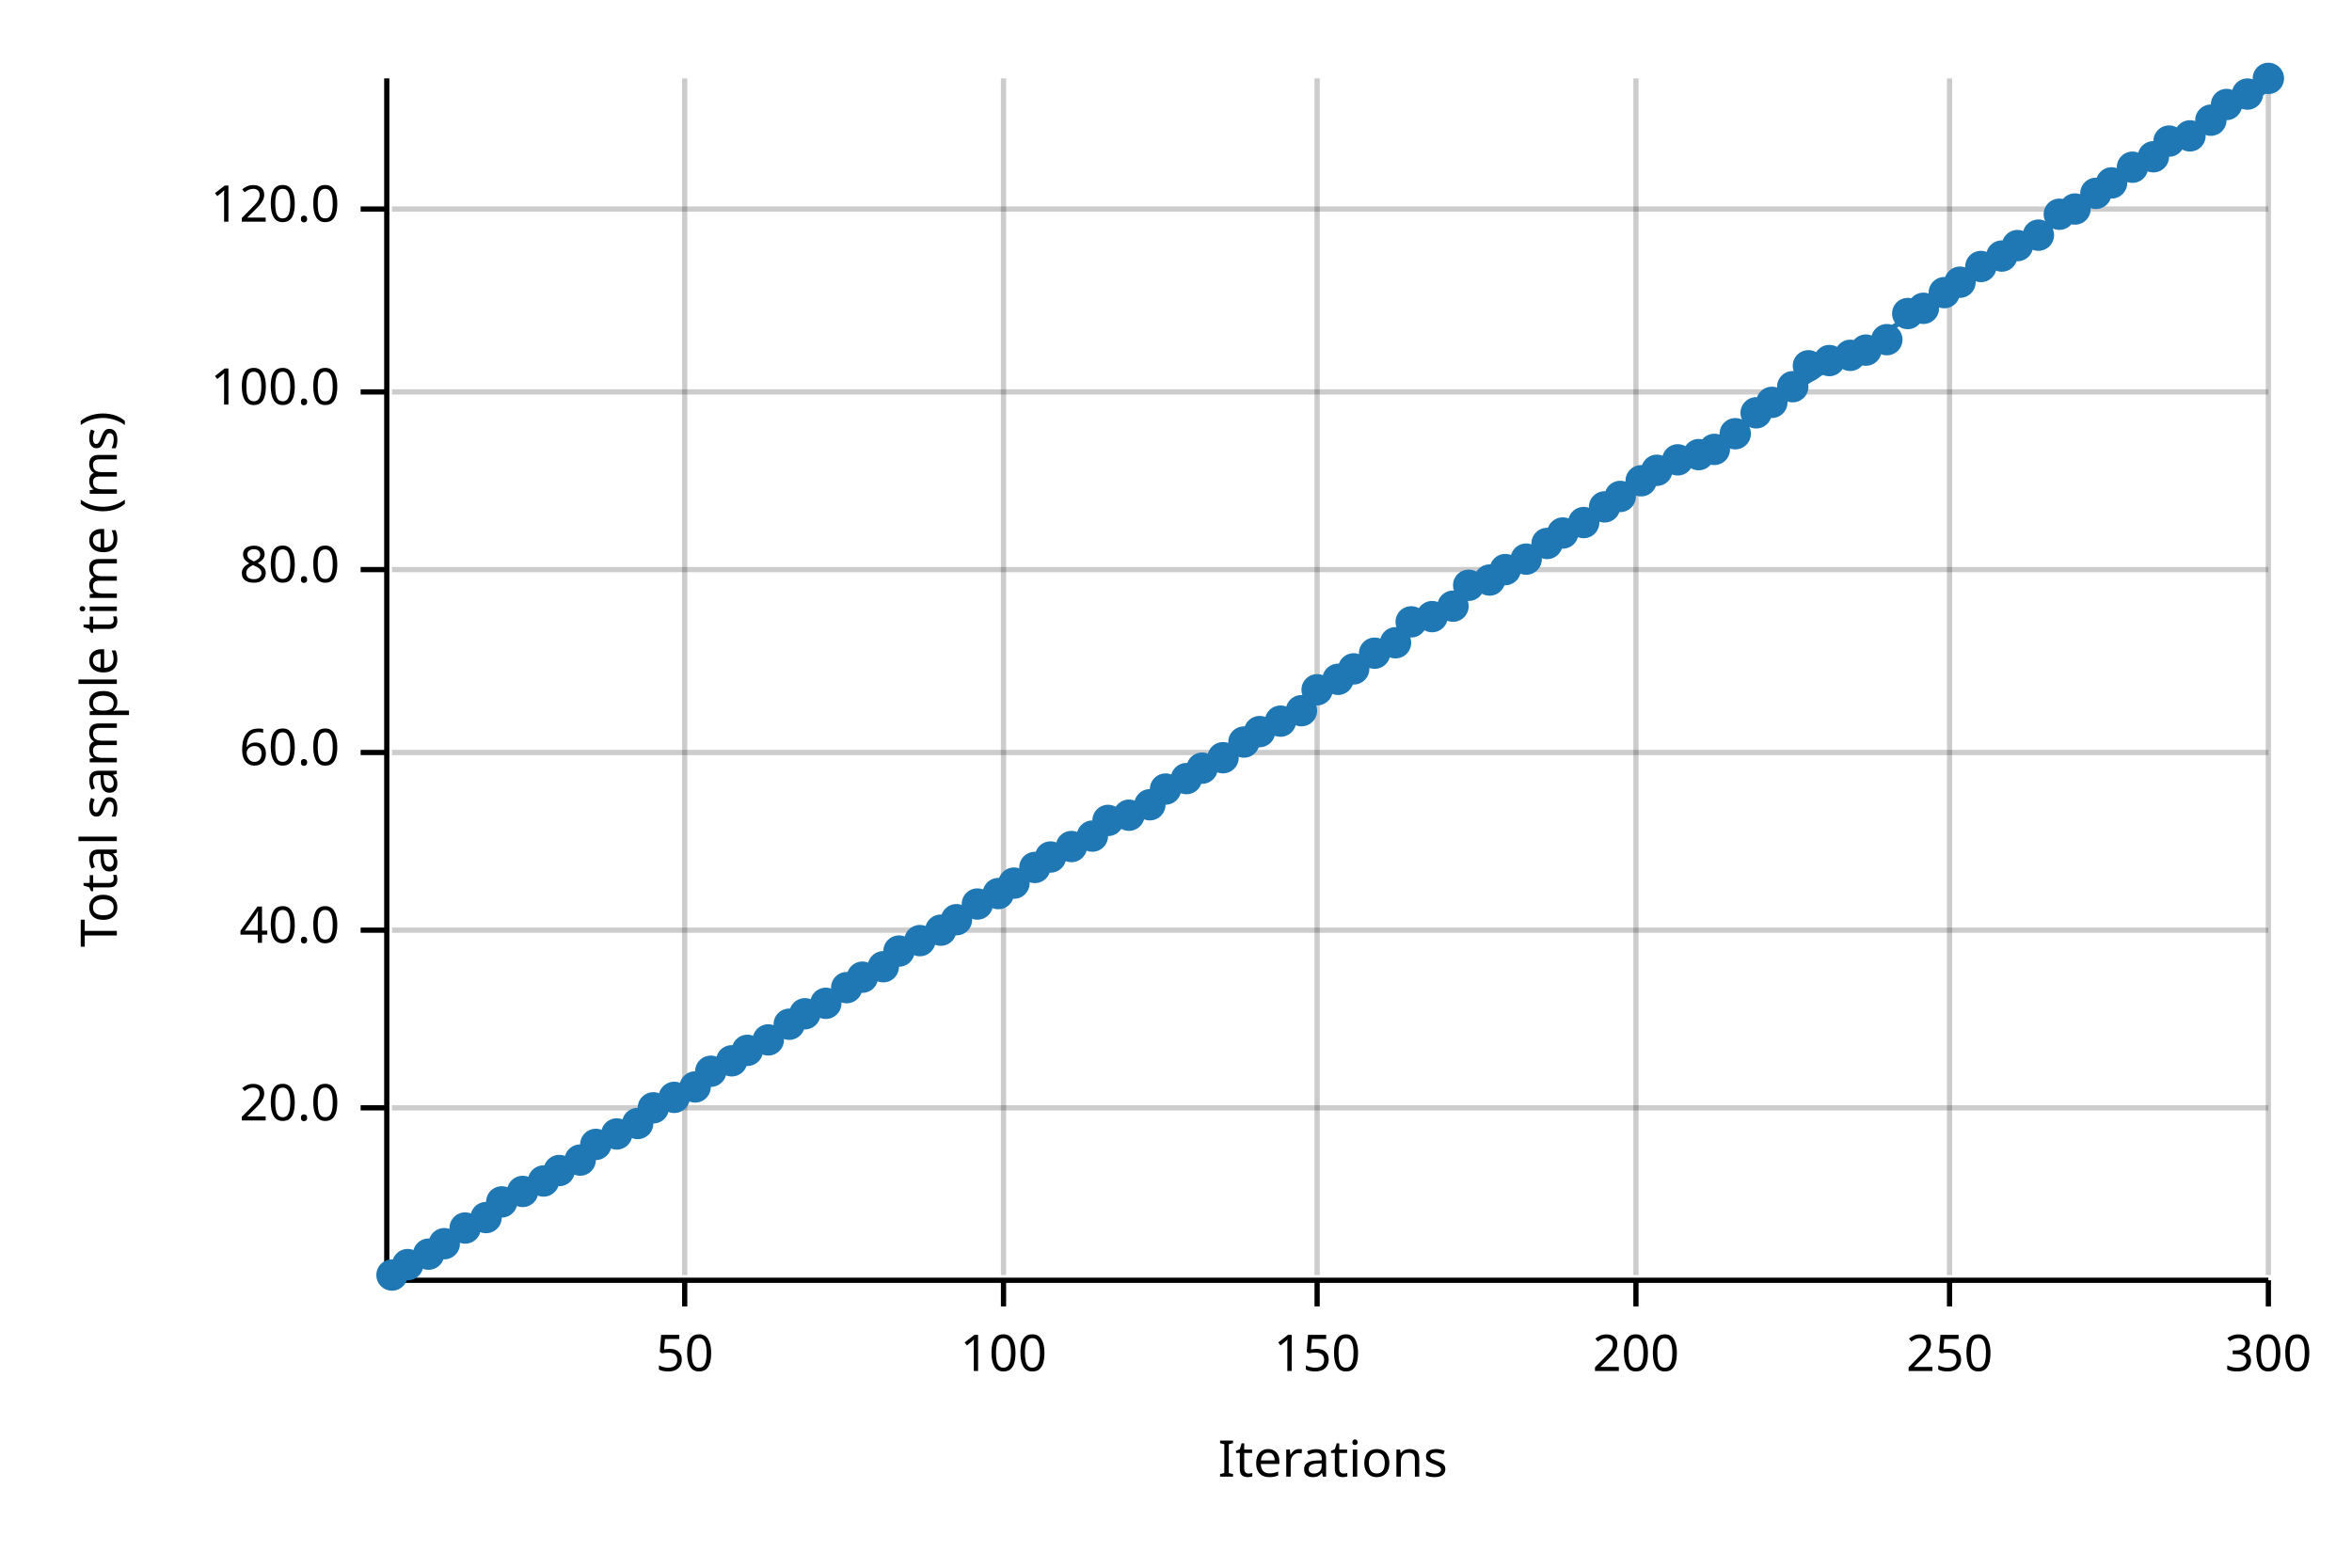
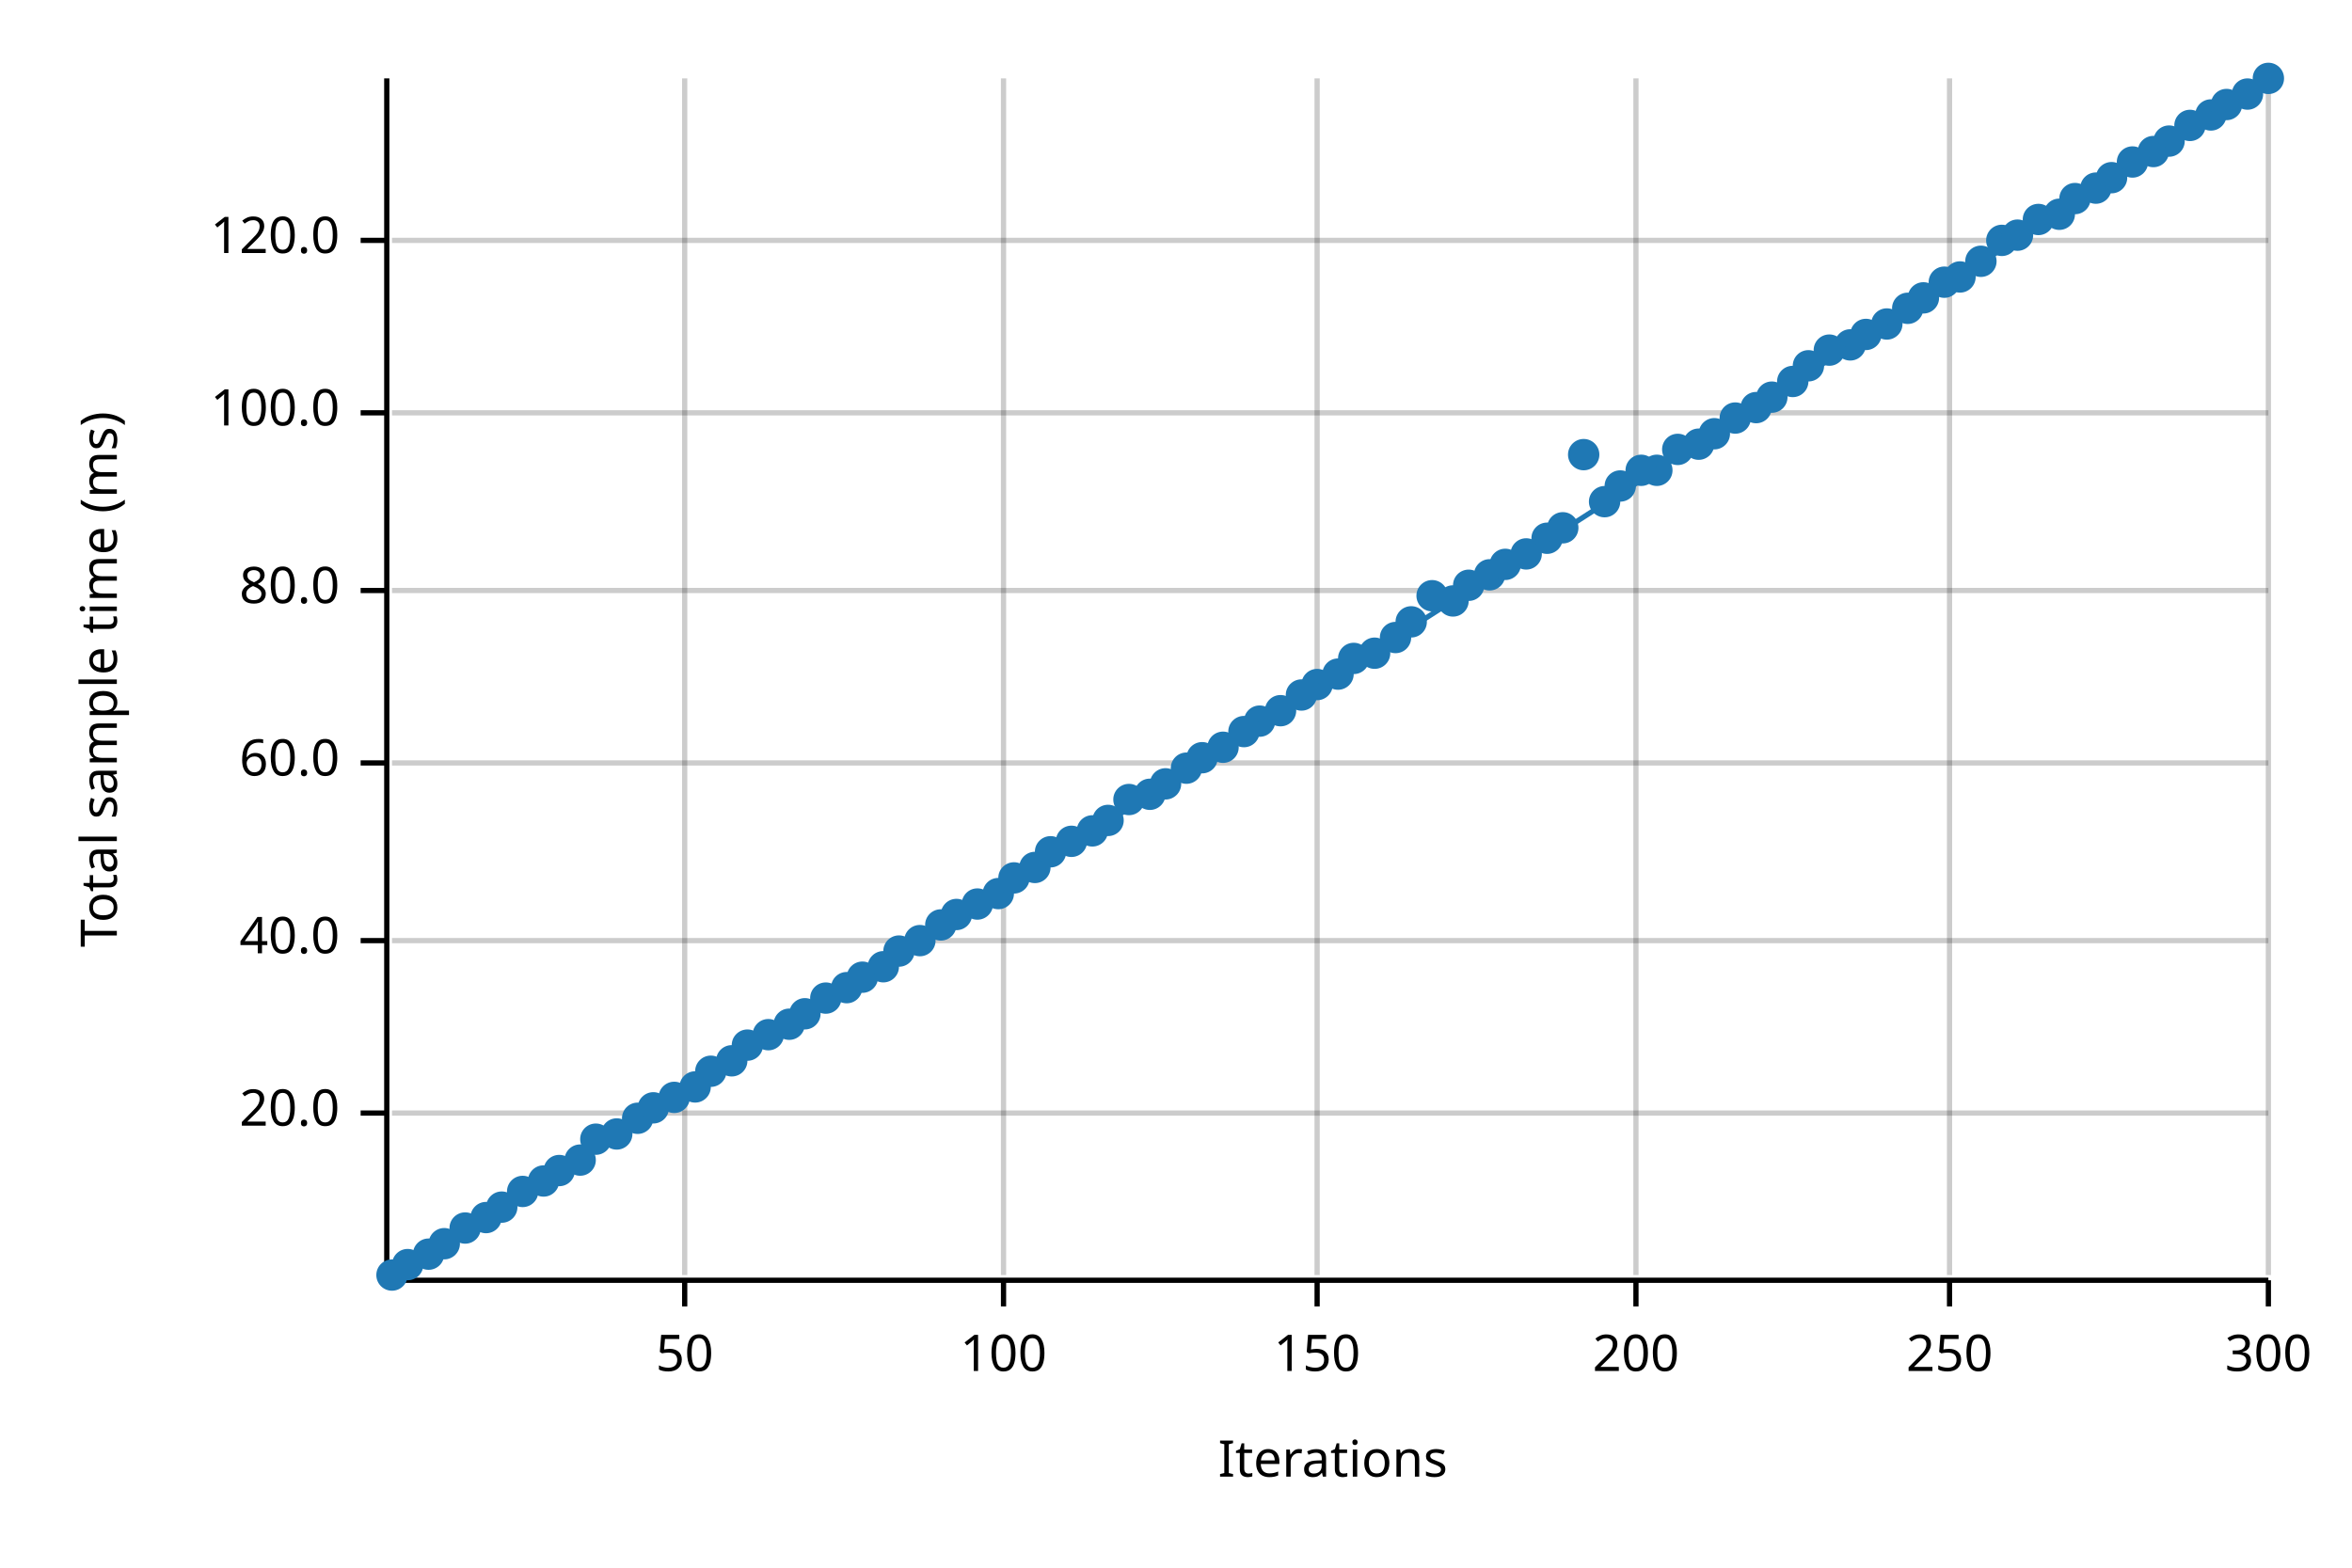
<svg xmlns="http://www.w3.org/2000/svg" width="450" height="300" viewBox="0 0 450 300">
  <text x="15" y="130" dy="0.76em" text-anchor="middle" font-family="sans-serif" font-size="9.677" opacity="1" fill="#000000" transform="rotate(270, 15, 130)">
Total sample time (ms)
</text>
  <text x="255" y="285" dy="-0.5ex" text-anchor="middle" font-family="sans-serif" font-size="9.677" opacity="1" fill="#000000">
Iterations
</text>
  <line opacity="0.2" stroke="#000000" stroke-width="1" x1="131" y1="244" x2="131" y2="15" />
  <line opacity="0.2" stroke="#000000" stroke-width="1" x1="192" y1="244" x2="192" y2="15" />
  <line opacity="0.2" stroke="#000000" stroke-width="1" x1="252" y1="244" x2="252" y2="15" />
  <line opacity="0.2" stroke="#000000" stroke-width="1" x1="313" y1="244" x2="313" y2="15" />
  <line opacity="0.2" stroke="#000000" stroke-width="1" x1="373" y1="244" x2="373" y2="15" />
  <line opacity="0.2" stroke="#000000" stroke-width="1" x1="434" y1="244" x2="434" y2="15" />
-   <line opacity="0.2" stroke="#000000" stroke-width="1" x1="75" y1="212" x2="434" y2="212" />
-   <line opacity="0.2" stroke="#000000" stroke-width="1" x1="75" y1="178" x2="434" y2="178" />
-   <line opacity="0.2" stroke="#000000" stroke-width="1" x1="75" y1="144" x2="434" y2="144" />
-   <line opacity="0.2" stroke="#000000" stroke-width="1" x1="75" y1="109" x2="434" y2="109" />
-   <line opacity="0.2" stroke="#000000" stroke-width="1" x1="75" y1="75" x2="434" y2="75" />
-   <line opacity="0.2" stroke="#000000" stroke-width="1" x1="75" y1="40" x2="434" y2="40" />
+   <line opacity="0.2" stroke="#000000" stroke-width="1" x1="75" y1="213" x2="434" y2="213" />
+   <line opacity="0.2" stroke="#000000" stroke-width="1" x1="75" y1="180" x2="434" y2="180" />
+   <line opacity="0.2" stroke="#000000" stroke-width="1" x1="75" y1="146" x2="434" y2="146" />
+   <line opacity="0.2" stroke="#000000" stroke-width="1" x1="75" y1="113" x2="434" y2="113" />
+   <line opacity="0.2" stroke="#000000" stroke-width="1" x1="75" y1="79" x2="434" y2="79" />
+   <line opacity="0.2" stroke="#000000" stroke-width="1" x1="75" y1="46" x2="434" y2="46" />
  <polyline fill="none" opacity="1" stroke="#000000" stroke-width="1" points="74,15 74,244 " />
-   <text x="65" y="212" dy="0.5ex" text-anchor="end" font-family="sans-serif" font-size="9.677" opacity="1" fill="#000000">
+   <text x="65" y="213" dy="0.5ex" text-anchor="end" font-family="sans-serif" font-size="9.677" opacity="1" fill="#000000">
20.0
</text>
-   <polyline fill="none" opacity="1" stroke="#000000" stroke-width="1" points="69,212 74,212 " />
-   <text x="65" y="178" dy="0.5ex" text-anchor="end" font-family="sans-serif" font-size="9.677" opacity="1" fill="#000000">
+   <polyline fill="none" opacity="1" stroke="#000000" stroke-width="1" points="69,213 74,213 " />
+   <text x="65" y="180" dy="0.5ex" text-anchor="end" font-family="sans-serif" font-size="9.677" opacity="1" fill="#000000">
40.0
</text>
-   <polyline fill="none" opacity="1" stroke="#000000" stroke-width="1" points="69,178 74,178 " />
-   <text x="65" y="144" dy="0.5ex" text-anchor="end" font-family="sans-serif" font-size="9.677" opacity="1" fill="#000000">
+   <polyline fill="none" opacity="1" stroke="#000000" stroke-width="1" points="69,180 74,180 " />
+   <text x="65" y="146" dy="0.5ex" text-anchor="end" font-family="sans-serif" font-size="9.677" opacity="1" fill="#000000">
60.0
</text>
-   <polyline fill="none" opacity="1" stroke="#000000" stroke-width="1" points="69,144 74,144 " />
-   <text x="65" y="109" dy="0.5ex" text-anchor="end" font-family="sans-serif" font-size="9.677" opacity="1" fill="#000000">
+   <polyline fill="none" opacity="1" stroke="#000000" stroke-width="1" points="69,146 74,146 " />
+   <text x="65" y="113" dy="0.5ex" text-anchor="end" font-family="sans-serif" font-size="9.677" opacity="1" fill="#000000">
80.0
</text>
-   <polyline fill="none" opacity="1" stroke="#000000" stroke-width="1" points="69,109 74,109 " />
-   <text x="65" y="75" dy="0.5ex" text-anchor="end" font-family="sans-serif" font-size="9.677" opacity="1" fill="#000000">
+   <polyline fill="none" opacity="1" stroke="#000000" stroke-width="1" points="69,113 74,113 " />
+   <text x="65" y="79" dy="0.5ex" text-anchor="end" font-family="sans-serif" font-size="9.677" opacity="1" fill="#000000">
100.0
</text>
-   <polyline fill="none" opacity="1" stroke="#000000" stroke-width="1" points="69,75 74,75 " />
-   <text x="65" y="40" dy="0.5ex" text-anchor="end" font-family="sans-serif" font-size="9.677" opacity="1" fill="#000000">
+   <polyline fill="none" opacity="1" stroke="#000000" stroke-width="1" points="69,79 74,79 " />
+   <text x="65" y="46" dy="0.5ex" text-anchor="end" font-family="sans-serif" font-size="9.677" opacity="1" fill="#000000">
120.0
</text>
-   <polyline fill="none" opacity="1" stroke="#000000" stroke-width="1" points="69,40 74,40 " />
+   <polyline fill="none" opacity="1" stroke="#000000" stroke-width="1" points="69,46 74,46 " />
  <polyline fill="none" opacity="1" stroke="#000000" stroke-width="1" points="75,245 434,245 " />
  <text x="131" y="255" dy="0.76em" text-anchor="middle" font-family="sans-serif" font-size="9.677" opacity="1" fill="#000000">
50
</text>
  <polyline fill="none" opacity="1" stroke="#000000" stroke-width="1" points="131,245 131,250 " />
  <text x="192" y="255" dy="0.76em" text-anchor="middle" font-family="sans-serif" font-size="9.677" opacity="1" fill="#000000">
100
</text>
  <polyline fill="none" opacity="1" stroke="#000000" stroke-width="1" points="192,245 192,250 " />
  <text x="252" y="255" dy="0.76em" text-anchor="middle" font-family="sans-serif" font-size="9.677" opacity="1" fill="#000000">
150
</text>
  <polyline fill="none" opacity="1" stroke="#000000" stroke-width="1" points="252,245 252,250 " />
  <text x="313" y="255" dy="0.76em" text-anchor="middle" font-family="sans-serif" font-size="9.677" opacity="1" fill="#000000">
200
</text>
  <polyline fill="none" opacity="1" stroke="#000000" stroke-width="1" points="313,245 313,250 " />
  <text x="373" y="255" dy="0.76em" text-anchor="middle" font-family="sans-serif" font-size="9.677" opacity="1" fill="#000000">
250
</text>
  <polyline fill="none" opacity="1" stroke="#000000" stroke-width="1" points="373,245 373,250 " />
  <text x="434" y="255" dy="0.76em" text-anchor="middle" font-family="sans-serif" font-size="9.677" opacity="1" fill="#000000">
300
</text>
  <polyline fill="none" opacity="1" stroke="#000000" stroke-width="1" points="434,245 434,250 " />
  <circle cx="75" cy="244" r="3" opacity="1" fill="#1F78B4" stroke="none" stroke-width="1" />
  <circle cx="78" cy="242" r="3" opacity="1" fill="#1F78B4" stroke="none" stroke-width="1" />
  <circle cx="82" cy="240" r="3" opacity="1" fill="#1F78B4" stroke="none" stroke-width="1" />
  <circle cx="85" cy="238" r="3" opacity="1" fill="#1F78B4" stroke="none" stroke-width="1" />
  <circle cx="89" cy="235" r="3" opacity="1" fill="#1F78B4" stroke="none" stroke-width="1" />
  <circle cx="93" cy="233" r="3" opacity="1" fill="#1F78B4" stroke="none" stroke-width="1" />
-   <circle cx="96" cy="230" r="3" opacity="1" fill="#1F78B4" stroke="none" stroke-width="1" />
+   <circle cx="96" cy="231" r="3" opacity="1" fill="#1F78B4" stroke="none" stroke-width="1" />
  <circle cx="100" cy="228" r="3" opacity="1" fill="#1F78B4" stroke="none" stroke-width="1" />
  <circle cx="104" cy="226" r="3" opacity="1" fill="#1F78B4" stroke="none" stroke-width="1" />
  <circle cx="107" cy="224" r="3" opacity="1" fill="#1F78B4" stroke="none" stroke-width="1" />
  <circle cx="111" cy="222" r="3" opacity="1" fill="#1F78B4" stroke="none" stroke-width="1" />
-   <circle cx="114" cy="219" r="3" opacity="1" fill="#1F78B4" stroke="none" stroke-width="1" />
+   <circle cx="114" cy="218" r="3" opacity="1" fill="#1F78B4" stroke="none" stroke-width="1" />
  <circle cx="118" cy="217" r="3" opacity="1" fill="#1F78B4" stroke="none" stroke-width="1" />
-   <circle cx="122" cy="215" r="3" opacity="1" fill="#1F78B4" stroke="none" stroke-width="1" />
+   <circle cx="122" cy="214" r="3" opacity="1" fill="#1F78B4" stroke="none" stroke-width="1" />
  <circle cx="125" cy="212" r="3" opacity="1" fill="#1F78B4" stroke="none" stroke-width="1" />
  <circle cx="129" cy="210" r="3" opacity="1" fill="#1F78B4" stroke="none" stroke-width="1" />
  <circle cx="133" cy="208" r="3" opacity="1" fill="#1F78B4" stroke="none" stroke-width="1" />
  <circle cx="136" cy="205" r="3" opacity="1" fill="#1F78B4" stroke="none" stroke-width="1" />
  <circle cx="140" cy="203" r="3" opacity="1" fill="#1F78B4" stroke="none" stroke-width="1" />
-   <circle cx="143" cy="201" r="3" opacity="1" fill="#1F78B4" stroke="none" stroke-width="1" />
-   <circle cx="147" cy="199" r="3" opacity="1" fill="#1F78B4" stroke="none" stroke-width="1" />
+   <circle cx="143" cy="200" r="3" opacity="1" fill="#1F78B4" stroke="none" stroke-width="1" />
+   <circle cx="147" cy="198" r="3" opacity="1" fill="#1F78B4" stroke="none" stroke-width="1" />
  <circle cx="151" cy="196" r="3" opacity="1" fill="#1F78B4" stroke="none" stroke-width="1" />
  <circle cx="154" cy="194" r="3" opacity="1" fill="#1F78B4" stroke="none" stroke-width="1" />
-   <circle cx="158" cy="192" r="3" opacity="1" fill="#1F78B4" stroke="none" stroke-width="1" />
+   <circle cx="158" cy="191" r="3" opacity="1" fill="#1F78B4" stroke="none" stroke-width="1" />
  <circle cx="162" cy="189" r="3" opacity="1" fill="#1F78B4" stroke="none" stroke-width="1" />
  <circle cx="165" cy="187" r="3" opacity="1" fill="#1F78B4" stroke="none" stroke-width="1" />
  <circle cx="169" cy="185" r="3" opacity="1" fill="#1F78B4" stroke="none" stroke-width="1" />
  <circle cx="172" cy="182" r="3" opacity="1" fill="#1F78B4" stroke="none" stroke-width="1" />
  <circle cx="176" cy="180" r="3" opacity="1" fill="#1F78B4" stroke="none" stroke-width="1" />
-   <circle cx="180" cy="178" r="3" opacity="1" fill="#1F78B4" stroke="none" stroke-width="1" />
-   <circle cx="183" cy="176" r="3" opacity="1" fill="#1F78B4" stroke="none" stroke-width="1" />
+   <circle cx="180" cy="177" r="3" opacity="1" fill="#1F78B4" stroke="none" stroke-width="1" />
+   <circle cx="183" cy="175" r="3" opacity="1" fill="#1F78B4" stroke="none" stroke-width="1" />
  <circle cx="187" cy="173" r="3" opacity="1" fill="#1F78B4" stroke="none" stroke-width="1" />
  <circle cx="191" cy="171" r="3" opacity="1" fill="#1F78B4" stroke="none" stroke-width="1" />
-   <circle cx="194" cy="169" r="3" opacity="1" fill="#1F78B4" stroke="none" stroke-width="1" />
+   <circle cx="194" cy="168" r="3" opacity="1" fill="#1F78B4" stroke="none" stroke-width="1" />
  <circle cx="198" cy="166" r="3" opacity="1" fill="#1F78B4" stroke="none" stroke-width="1" />
-   <circle cx="201" cy="164" r="3" opacity="1" fill="#1F78B4" stroke="none" stroke-width="1" />
-   <circle cx="205" cy="162" r="3" opacity="1" fill="#1F78B4" stroke="none" stroke-width="1" />
-   <circle cx="209" cy="160" r="3" opacity="1" fill="#1F78B4" stroke="none" stroke-width="1" />
+   <circle cx="201" cy="163" r="3" opacity="1" fill="#1F78B4" stroke="none" stroke-width="1" />
+   <circle cx="205" cy="161" r="3" opacity="1" fill="#1F78B4" stroke="none" stroke-width="1" />
+   <circle cx="209" cy="159" r="3" opacity="1" fill="#1F78B4" stroke="none" stroke-width="1" />
  <circle cx="212" cy="157" r="3" opacity="1" fill="#1F78B4" stroke="none" stroke-width="1" />
-   <circle cx="216" cy="156" r="3" opacity="1" fill="#1F78B4" stroke="none" stroke-width="1" />
-   <circle cx="220" cy="154" r="3" opacity="1" fill="#1F78B4" stroke="none" stroke-width="1" />
-   <circle cx="223" cy="151" r="3" opacity="1" fill="#1F78B4" stroke="none" stroke-width="1" />
-   <circle cx="227" cy="149" r="3" opacity="1" fill="#1F78B4" stroke="none" stroke-width="1" />
-   <circle cx="230" cy="147" r="3" opacity="1" fill="#1F78B4" stroke="none" stroke-width="1" />
-   <circle cx="234" cy="145" r="3" opacity="1" fill="#1F78B4" stroke="none" stroke-width="1" />
-   <circle cx="238" cy="142" r="3" opacity="1" fill="#1F78B4" stroke="none" stroke-width="1" />
-   <circle cx="241" cy="140" r="3" opacity="1" fill="#1F78B4" stroke="none" stroke-width="1" />
-   <circle cx="245" cy="138" r="3" opacity="1" fill="#1F78B4" stroke="none" stroke-width="1" />
-   <circle cx="249" cy="136" r="3" opacity="1" fill="#1F78B4" stroke="none" stroke-width="1" />
-   <circle cx="252" cy="132" r="3" opacity="1" fill="#1F78B4" stroke="none" stroke-width="1" />
-   <circle cx="256" cy="130" r="3" opacity="1" fill="#1F78B4" stroke="none" stroke-width="1" />
-   <circle cx="259" cy="128" r="3" opacity="1" fill="#1F78B4" stroke="none" stroke-width="1" />
+   <circle cx="216" cy="153" r="3" opacity="1" fill="#1F78B4" stroke="none" stroke-width="1" />
+   <circle cx="220" cy="152" r="3" opacity="1" fill="#1F78B4" stroke="none" stroke-width="1" />
+   <circle cx="223" cy="150" r="3" opacity="1" fill="#1F78B4" stroke="none" stroke-width="1" />
+   <circle cx="227" cy="147" r="3" opacity="1" fill="#1F78B4" stroke="none" stroke-width="1" />
+   <circle cx="230" cy="145" r="3" opacity="1" fill="#1F78B4" stroke="none" stroke-width="1" />
+   <circle cx="234" cy="143" r="3" opacity="1" fill="#1F78B4" stroke="none" stroke-width="1" />
+   <circle cx="238" cy="140" r="3" opacity="1" fill="#1F78B4" stroke="none" stroke-width="1" />
+   <circle cx="241" cy="138" r="3" opacity="1" fill="#1F78B4" stroke="none" stroke-width="1" />
+   <circle cx="245" cy="136" r="3" opacity="1" fill="#1F78B4" stroke="none" stroke-width="1" />
+   <circle cx="249" cy="133" r="3" opacity="1" fill="#1F78B4" stroke="none" stroke-width="1" />
+   <circle cx="252" cy="131" r="3" opacity="1" fill="#1F78B4" stroke="none" stroke-width="1" />
+   <circle cx="256" cy="129" r="3" opacity="1" fill="#1F78B4" stroke="none" stroke-width="1" />
+   <circle cx="259" cy="126" r="3" opacity="1" fill="#1F78B4" stroke="none" stroke-width="1" />
  <circle cx="263" cy="125" r="3" opacity="1" fill="#1F78B4" stroke="none" stroke-width="1" />
-   <circle cx="267" cy="123" r="3" opacity="1" fill="#1F78B4" stroke="none" stroke-width="1" />
+   <circle cx="267" cy="122" r="3" opacity="1" fill="#1F78B4" stroke="none" stroke-width="1" />
  <circle cx="270" cy="119" r="3" opacity="1" fill="#1F78B4" stroke="none" stroke-width="1" />
-   <circle cx="274" cy="118" r="3" opacity="1" fill="#1F78B4" stroke="none" stroke-width="1" />
-   <circle cx="278" cy="116" r="3" opacity="1" fill="#1F78B4" stroke="none" stroke-width="1" />
+   <circle cx="274" cy="114" r="3" opacity="1" fill="#1F78B4" stroke="none" stroke-width="1" />
+   <circle cx="278" cy="115" r="3" opacity="1" fill="#1F78B4" stroke="none" stroke-width="1" />
  <circle cx="281" cy="112" r="3" opacity="1" fill="#1F78B4" stroke="none" stroke-width="1" />
-   <circle cx="285" cy="111" r="3" opacity="1" fill="#1F78B4" stroke="none" stroke-width="1" />
-   <circle cx="288" cy="109" r="3" opacity="1" fill="#1F78B4" stroke="none" stroke-width="1" />
-   <circle cx="292" cy="107" r="3" opacity="1" fill="#1F78B4" stroke="none" stroke-width="1" />
-   <circle cx="296" cy="104" r="3" opacity="1" fill="#1F78B4" stroke="none" stroke-width="1" />
-   <circle cx="299" cy="102" r="3" opacity="1" fill="#1F78B4" stroke="none" stroke-width="1" />
-   <circle cx="303" cy="100" r="3" opacity="1" fill="#1F78B4" stroke="none" stroke-width="1" />
-   <circle cx="307" cy="97" r="3" opacity="1" fill="#1F78B4" stroke="none" stroke-width="1" />
-   <circle cx="310" cy="95" r="3" opacity="1" fill="#1F78B4" stroke="none" stroke-width="1" />
-   <circle cx="314" cy="92" r="3" opacity="1" fill="#1F78B4" stroke="none" stroke-width="1" />
+   <circle cx="285" cy="110" r="3" opacity="1" fill="#1F78B4" stroke="none" stroke-width="1" />
+   <circle cx="288" cy="108" r="3" opacity="1" fill="#1F78B4" stroke="none" stroke-width="1" />
+   <circle cx="292" cy="106" r="3" opacity="1" fill="#1F78B4" stroke="none" stroke-width="1" />
+   <circle cx="296" cy="103" r="3" opacity="1" fill="#1F78B4" stroke="none" stroke-width="1" />
+   <circle cx="299" cy="101" r="3" opacity="1" fill="#1F78B4" stroke="none" stroke-width="1" />
+   <circle cx="303" cy="87" r="3" opacity="1" fill="#1F78B4" stroke="none" stroke-width="1" />
+   <circle cx="307" cy="96" r="3" opacity="1" fill="#1F78B4" stroke="none" stroke-width="1" />
+   <circle cx="310" cy="93" r="3" opacity="1" fill="#1F78B4" stroke="none" stroke-width="1" />
+   <circle cx="314" cy="90" r="3" opacity="1" fill="#1F78B4" stroke="none" stroke-width="1" />
  <circle cx="317" cy="90" r="3" opacity="1" fill="#1F78B4" stroke="none" stroke-width="1" />
-   <circle cx="321" cy="88" r="3" opacity="1" fill="#1F78B4" stroke="none" stroke-width="1" />
-   <circle cx="325" cy="87" r="3" opacity="1" fill="#1F78B4" stroke="none" stroke-width="1" />
-   <circle cx="328" cy="86" r="3" opacity="1" fill="#1F78B4" stroke="none" stroke-width="1" />
-   <circle cx="332" cy="83" r="3" opacity="1" fill="#1F78B4" stroke="none" stroke-width="1" />
-   <circle cx="336" cy="79" r="3" opacity="1" fill="#1F78B4" stroke="none" stroke-width="1" />
-   <circle cx="339" cy="77" r="3" opacity="1" fill="#1F78B4" stroke="none" stroke-width="1" />
-   <circle cx="343" cy="74" r="3" opacity="1" fill="#1F78B4" stroke="none" stroke-width="1" />
+   <circle cx="321" cy="86" r="3" opacity="1" fill="#1F78B4" stroke="none" stroke-width="1" />
+   <circle cx="325" cy="85" r="3" opacity="1" fill="#1F78B4" stroke="none" stroke-width="1" />
+   <circle cx="328" cy="83" r="3" opacity="1" fill="#1F78B4" stroke="none" stroke-width="1" />
+   <circle cx="332" cy="80" r="3" opacity="1" fill="#1F78B4" stroke="none" stroke-width="1" />
+   <circle cx="336" cy="78" r="3" opacity="1" fill="#1F78B4" stroke="none" stroke-width="1" />
+   <circle cx="339" cy="76" r="3" opacity="1" fill="#1F78B4" stroke="none" stroke-width="1" />
+   <circle cx="343" cy="73" r="3" opacity="1" fill="#1F78B4" stroke="none" stroke-width="1" />
  <circle cx="346" cy="70" r="3" opacity="1" fill="#1F78B4" stroke="none" stroke-width="1" />
-   <circle cx="350" cy="69" r="3" opacity="1" fill="#1F78B4" stroke="none" stroke-width="1" />
-   <circle cx="354" cy="68" r="3" opacity="1" fill="#1F78B4" stroke="none" stroke-width="1" />
-   <circle cx="357" cy="67" r="3" opacity="1" fill="#1F78B4" stroke="none" stroke-width="1" />
-   <circle cx="361" cy="65" r="3" opacity="1" fill="#1F78B4" stroke="none" stroke-width="1" />
-   <circle cx="365" cy="60" r="3" opacity="1" fill="#1F78B4" stroke="none" stroke-width="1" />
-   <circle cx="368" cy="59" r="3" opacity="1" fill="#1F78B4" stroke="none" stroke-width="1" />
-   <circle cx="372" cy="56" r="3" opacity="1" fill="#1F78B4" stroke="none" stroke-width="1" />
-   <circle cx="375" cy="54" r="3" opacity="1" fill="#1F78B4" stroke="none" stroke-width="1" />
-   <circle cx="379" cy="51" r="3" opacity="1" fill="#1F78B4" stroke="none" stroke-width="1" />
-   <circle cx="383" cy="49" r="3" opacity="1" fill="#1F78B4" stroke="none" stroke-width="1" />
-   <circle cx="386" cy="47" r="3" opacity="1" fill="#1F78B4" stroke="none" stroke-width="1" />
-   <circle cx="390" cy="45" r="3" opacity="1" fill="#1F78B4" stroke="none" stroke-width="1" />
+   <circle cx="350" cy="67" r="3" opacity="1" fill="#1F78B4" stroke="none" stroke-width="1" />
+   <circle cx="354" cy="66" r="3" opacity="1" fill="#1F78B4" stroke="none" stroke-width="1" />
+   <circle cx="357" cy="64" r="3" opacity="1" fill="#1F78B4" stroke="none" stroke-width="1" />
+   <circle cx="361" cy="62" r="3" opacity="1" fill="#1F78B4" stroke="none" stroke-width="1" />
+   <circle cx="365" cy="59" r="3" opacity="1" fill="#1F78B4" stroke="none" stroke-width="1" />
+   <circle cx="368" cy="57" r="3" opacity="1" fill="#1F78B4" stroke="none" stroke-width="1" />
+   <circle cx="372" cy="54" r="3" opacity="1" fill="#1F78B4" stroke="none" stroke-width="1" />
+   <circle cx="375" cy="53" r="3" opacity="1" fill="#1F78B4" stroke="none" stroke-width="1" />
+   <circle cx="379" cy="50" r="3" opacity="1" fill="#1F78B4" stroke="none" stroke-width="1" />
+   <circle cx="383" cy="46" r="3" opacity="1" fill="#1F78B4" stroke="none" stroke-width="1" />
+   <circle cx="386" cy="45" r="3" opacity="1" fill="#1F78B4" stroke="none" stroke-width="1" />
+   <circle cx="390" cy="42" r="3" opacity="1" fill="#1F78B4" stroke="none" stroke-width="1" />
  <circle cx="394" cy="41" r="3" opacity="1" fill="#1F78B4" stroke="none" stroke-width="1" />
-   <circle cx="397" cy="40" r="3" opacity="1" fill="#1F78B4" stroke="none" stroke-width="1" />
-   <circle cx="401" cy="37" r="3" opacity="1" fill="#1F78B4" stroke="none" stroke-width="1" />
-   <circle cx="404" cy="35" r="3" opacity="1" fill="#1F78B4" stroke="none" stroke-width="1" />
-   <circle cx="408" cy="32" r="3" opacity="1" fill="#1F78B4" stroke="none" stroke-width="1" />
-   <circle cx="412" cy="30" r="3" opacity="1" fill="#1F78B4" stroke="none" stroke-width="1" />
+   <circle cx="397" cy="38" r="3" opacity="1" fill="#1F78B4" stroke="none" stroke-width="1" />
+   <circle cx="401" cy="36" r="3" opacity="1" fill="#1F78B4" stroke="none" stroke-width="1" />
+   <circle cx="404" cy="34" r="3" opacity="1" fill="#1F78B4" stroke="none" stroke-width="1" />
+   <circle cx="408" cy="31" r="3" opacity="1" fill="#1F78B4" stroke="none" stroke-width="1" />
+   <circle cx="412" cy="29" r="3" opacity="1" fill="#1F78B4" stroke="none" stroke-width="1" />
  <circle cx="415" cy="27" r="3" opacity="1" fill="#1F78B4" stroke="none" stroke-width="1" />
-   <circle cx="419" cy="26" r="3" opacity="1" fill="#1F78B4" stroke="none" stroke-width="1" />
-   <circle cx="423" cy="23" r="3" opacity="1" fill="#1F78B4" stroke="none" stroke-width="1" />
+   <circle cx="419" cy="24" r="3" opacity="1" fill="#1F78B4" stroke="none" stroke-width="1" />
+   <circle cx="423" cy="22" r="3" opacity="1" fill="#1F78B4" stroke="none" stroke-width="1" />
  <circle cx="426" cy="20" r="3" opacity="1" fill="#1F78B4" stroke="none" stroke-width="1" />
  <circle cx="430" cy="18" r="3" opacity="1" fill="#1F78B4" stroke="none" stroke-width="1" />
  <circle cx="434" cy="15" r="3" opacity="1" fill="#1F78B4" stroke="none" stroke-width="1" />
-   <polyline fill="none" opacity="1" stroke="#1F78B4" stroke-width="1" points="75,245 434,17 " />
-   <polygon opacity="0.25" fill="#1F78B4" points="75,245 434,17 434,17 " />
+   <polyline fill="none" opacity="1" stroke="#1F78B4" stroke-width="1" points="75,245 434,15 " />
+   <polygon opacity="0.25" fill="#1F78B4" points="75,245 434,15 434,15 " />
</svg>
